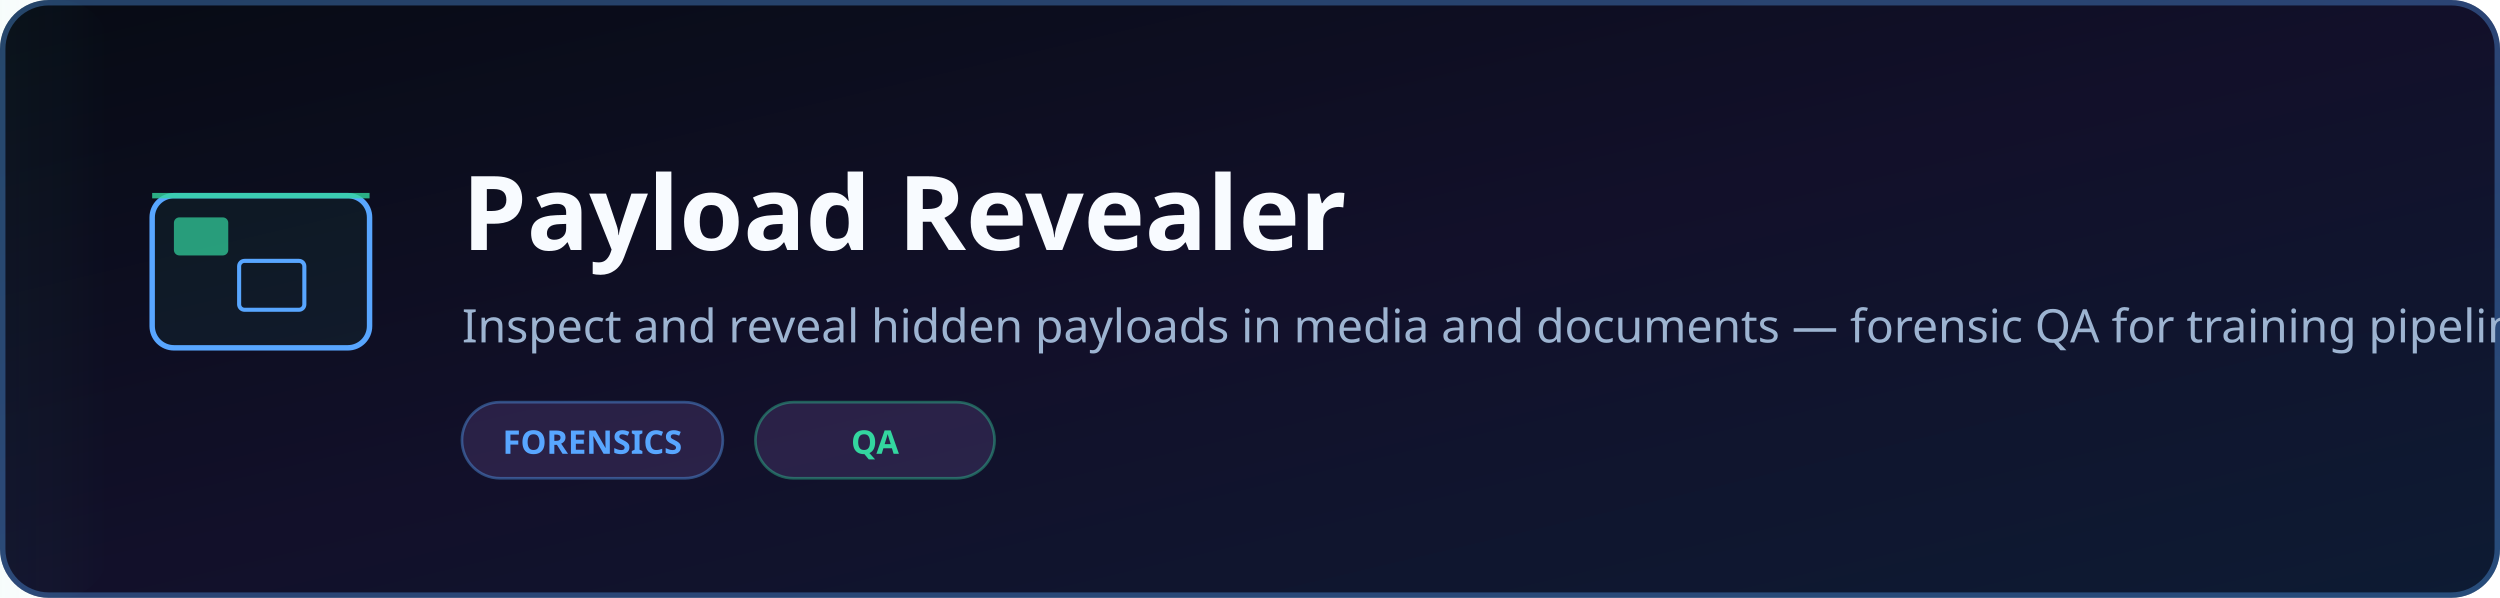
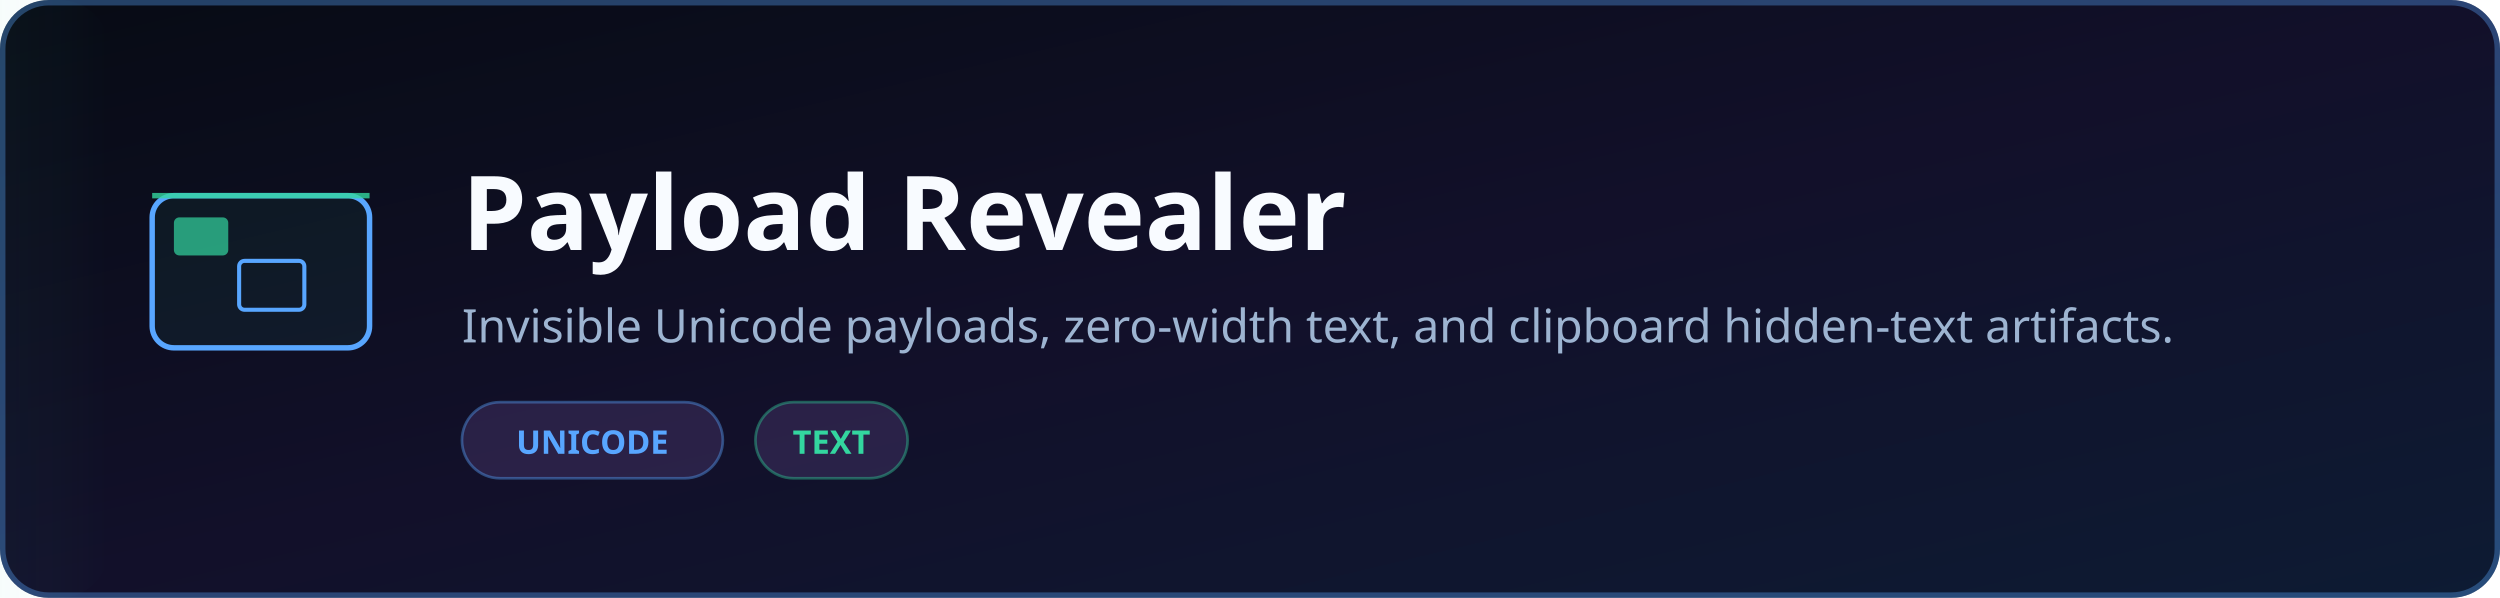
<svg xmlns="http://www.w3.org/2000/svg" width="920" height="220" viewBox="0 0 920 220" role="img" aria-label="Payload Revealer">
  <defs>
    <linearGradient id="bg" x1="0%" y1="0%" x2="100%" y2="100%">
      <stop offset="0%" stop-color="#070b14" />
      <stop offset="50%" stop-color="#12102a" />
      <stop offset="100%" stop-color="#0d1b33" />
    </linearGradient>
    <linearGradient id="accent" x1="0%" y1="0%" x2="100%" y2="0%">
      <stop offset="0%" stop-color="#58a6ff" />
      <stop offset="100%" stop-color="#33d69f" />
    </linearGradient>
    <linearGradient id="shimmer" x1="0%" y1="0%" x2="100%" y2="0%">
      <stop offset="0%" stop-color="#58a6ff" stop-opacity="0" />
      <stop offset="50%" stop-color="#58a6ff" stop-opacity="0.15" />
      <stop offset="100%" stop-color="#33d69f" stop-opacity="0" />
    </linearGradient>
  </defs>
  <rect width="920" height="220" rx="18" fill="url(#bg)" />
  <rect x="-200" y="0" width="240" height="220" rx="18" fill="url(#shimmer)" opacity="0.9">
    <animate attributeName="x" values="-240;920" dur="7s" repeatCount="indefinite" />
  </rect>
  <rect x="1" y="1" width="918" height="218" rx="17" fill="none" stroke="#58a6ff" stroke-width="2" opacity="0.35">
    <animate attributeName="opacity" values="0.35;0.65;0.35" dur="3s" repeatCount="indefinite" />
  </rect>
  <rect x="56" y="72" width="80" height="56" rx="8" fill="rgba(65,217,154,0.06)" stroke="#58a6ff" stroke-width="2">
    <animate attributeName="stroke-opacity" values="1;0.35;1" dur="2s" repeatCount="indefinite" />
  </rect>
  <rect x="64" y="80" width="20" height="14" rx="2" fill="#33d69f" opacity="0.7">
    <animate attributeName="opacity" values="0.7;0.2;0.7" dur="1.4s" repeatCount="indefinite" />
  </rect>
  <rect x="88" y="96" width="24" height="18" rx="2" fill="none" stroke="#58a6ff" stroke-width="1.5">
    <animate attributeName="y" values="96;104;96" dur="1.8s" repeatCount="indefinite" />
  </rect>
  <line x1="56" y1="72" x2="136" y2="72" stroke="#33d69f" stroke-width="2" opacity="0.8">
    <animateTransform attributeName="transform" type="translate" values="0 0; 0 56; 0 0" dur="2.5s" repeatCount="indefinite" />
  </line>
  <text x="170" y="92" fill="#f8fbff" font-family="Segoe UI, system-ui, sans-serif" font-size="38" font-weight="800">Payload Revealer</text>
-   <text x="170" y="126" fill="#9db4d1" font-family="Segoe UI, system-ui, sans-serif" font-size="17" font-weight="500">Inspect and reveal hidden payloads in media and documents — forensic QA for training pipelines.</text>
+   <text x="170" y="126" fill="#9db4d1" font-family="Segoe UI, system-ui, sans-serif" font-size="17" font-weight="500">Invisible Unicode payloads, zero-width text, and clipboard hidden-text artifacts.</text>
  <rect x="170" y="148" width="96" height="28" rx="14" fill="rgba(188,140,255,0.14)" stroke="#58a6ff66" stroke-width="1">
    <animate attributeName="opacity" values="1;0.75;1" dur="2.5s" begin="0s" repeatCount="indefinite" />
  </rect>
-   <text x="218" y="167" fill="#58a6ff" font-family="Segoe UI, system-ui, sans-serif" font-size="12" font-weight="700" text-anchor="middle">FORENSICS</text>
-   <rect x="278" y="148" width="88" height="28" rx="14" fill="rgba(188,140,255,0.14)" stroke="#33d69f66" stroke-width="1">
+   <text x="218" y="167" fill="#58a6ff" font-family="Segoe UI, system-ui, sans-serif" font-size="12" font-weight="700" text-anchor="middle">UNICODE</text>
+   <rect x="278" y="148" width="56" height="28" rx="14" fill="rgba(188,140,255,0.14)" stroke="#33d69f66" stroke-width="1">
    <animate attributeName="opacity" values="1;0.75;1" dur="2.5s" begin="0.3s" repeatCount="indefinite" />
  </rect>
-   <text x="322" y="167" fill="#33d69f" font-family="Segoe UI, system-ui, sans-serif" font-size="12" font-weight="700" text-anchor="middle">QA</text>
+   <text x="306" y="167" fill="#33d69f" font-family="Segoe UI, system-ui, sans-serif" font-size="12" font-weight="700" text-anchor="middle">TEXT</text>
</svg>
